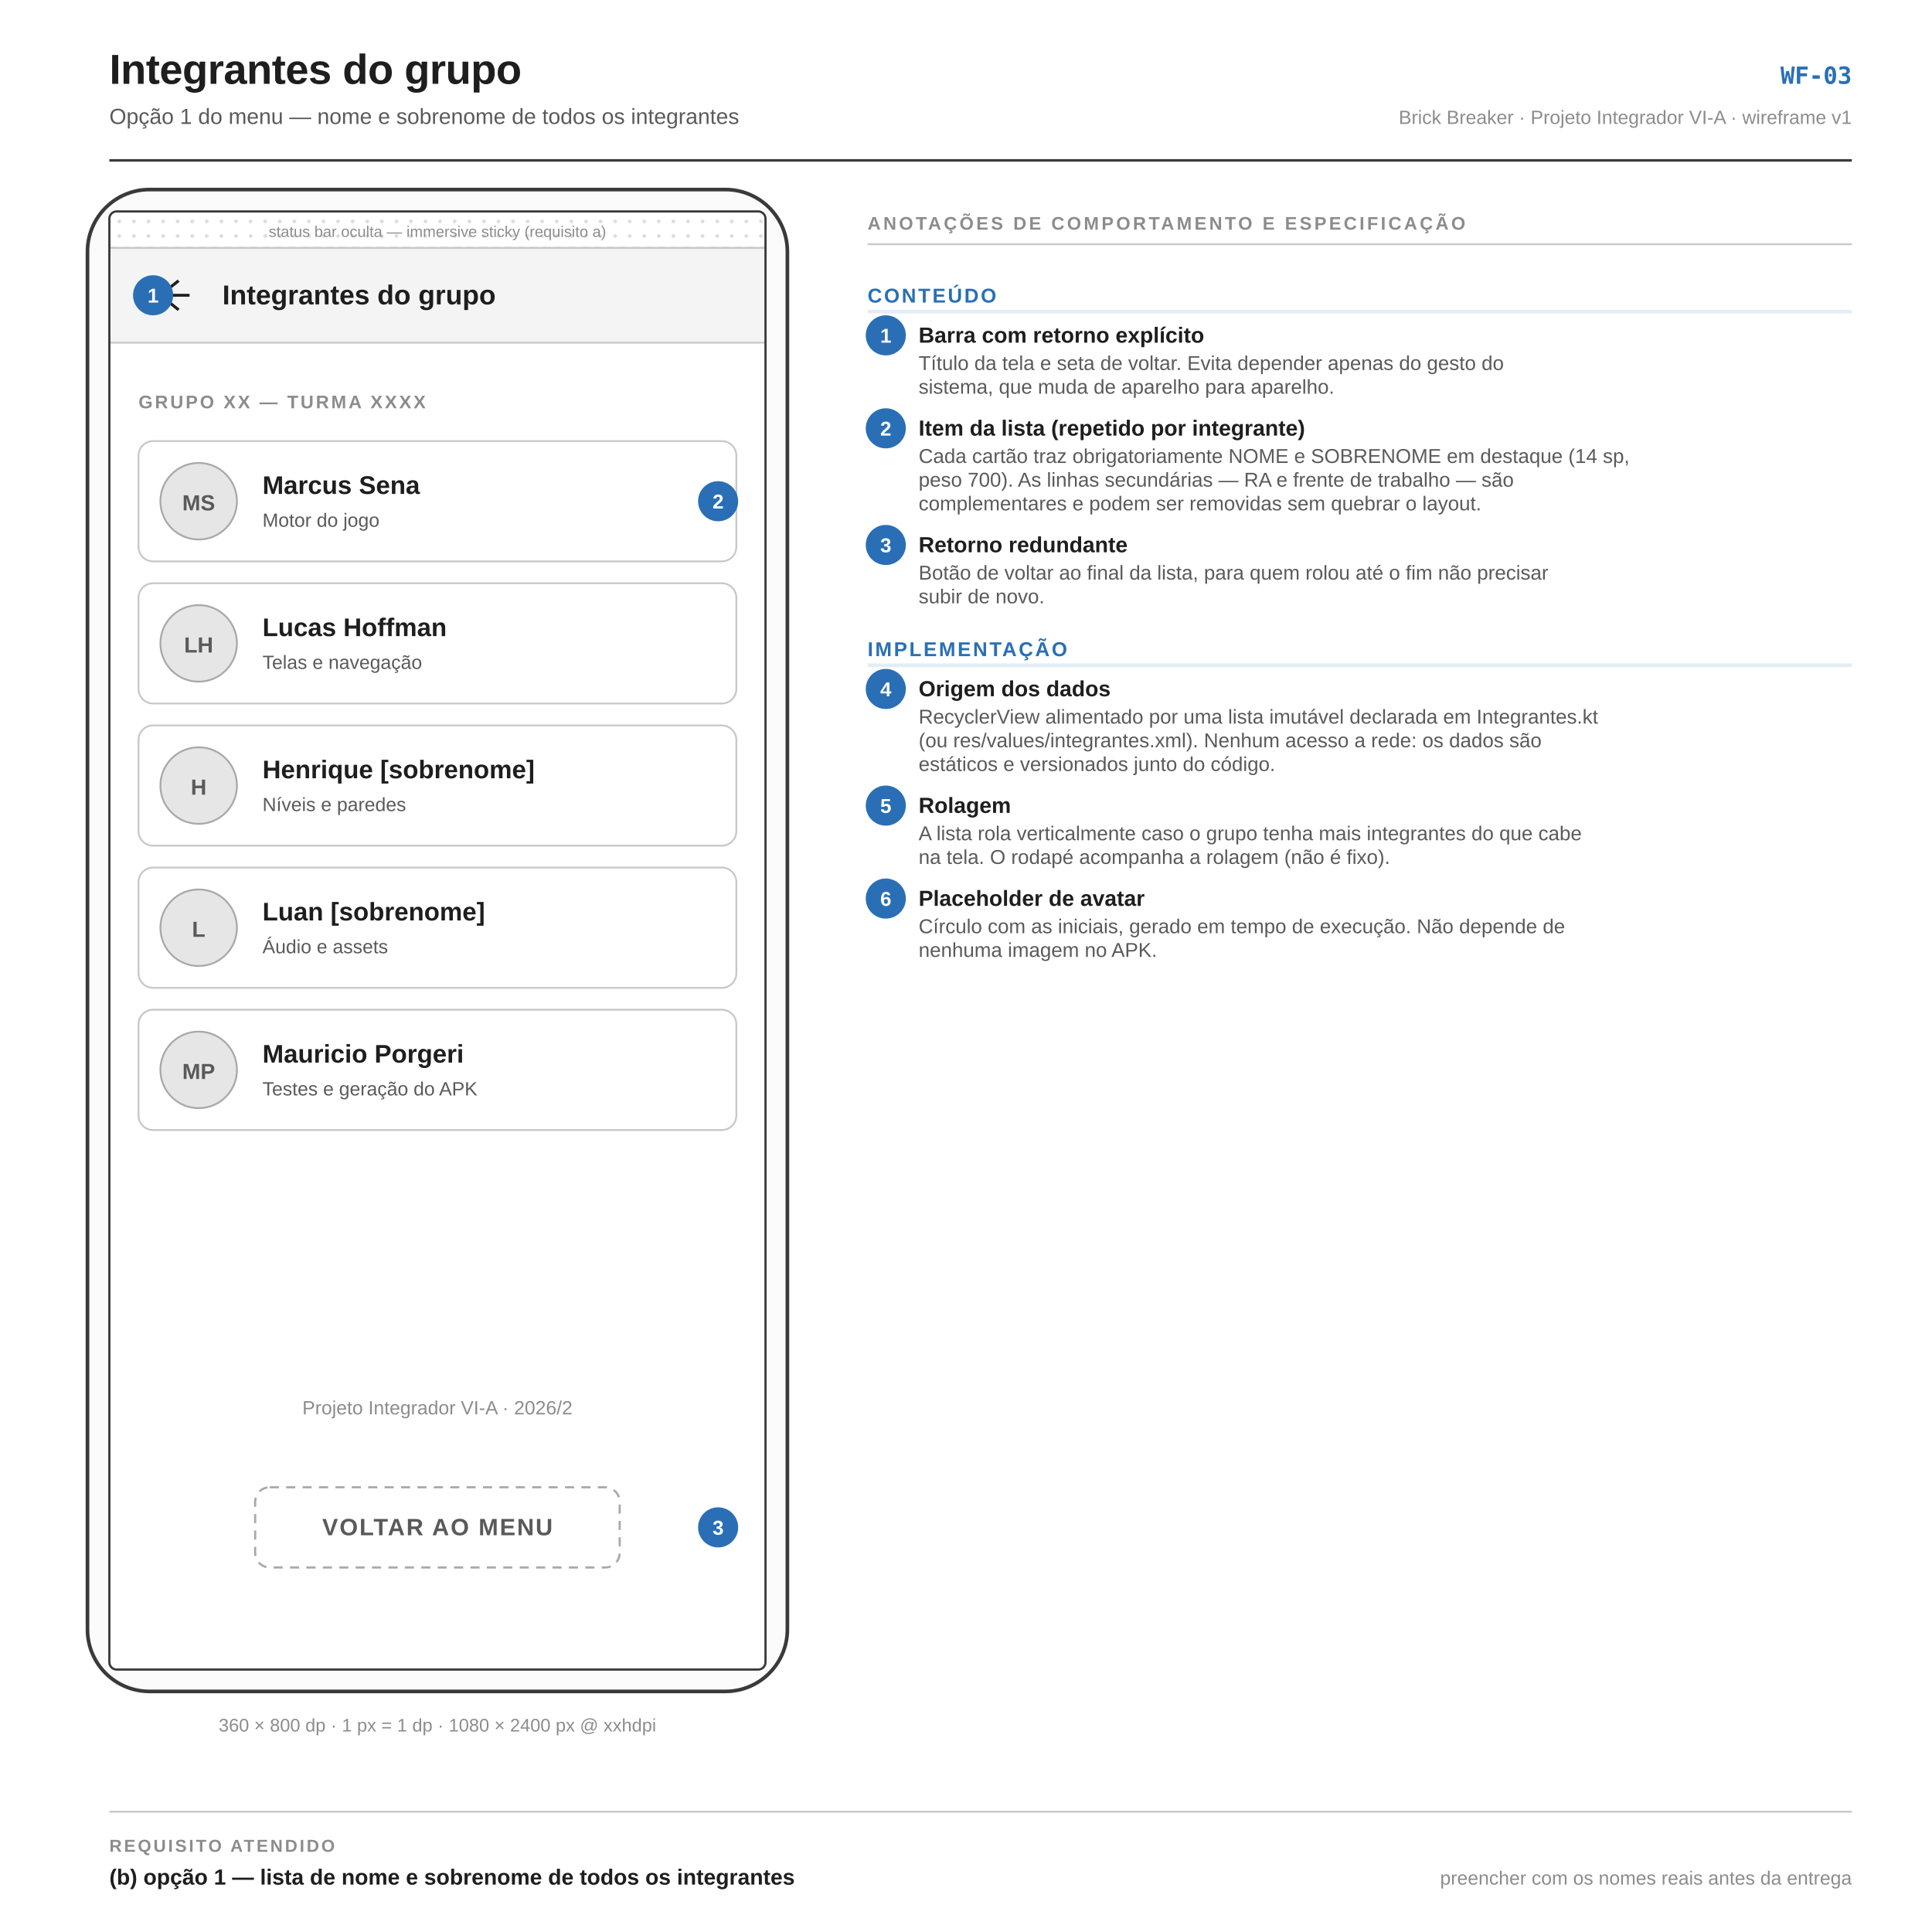
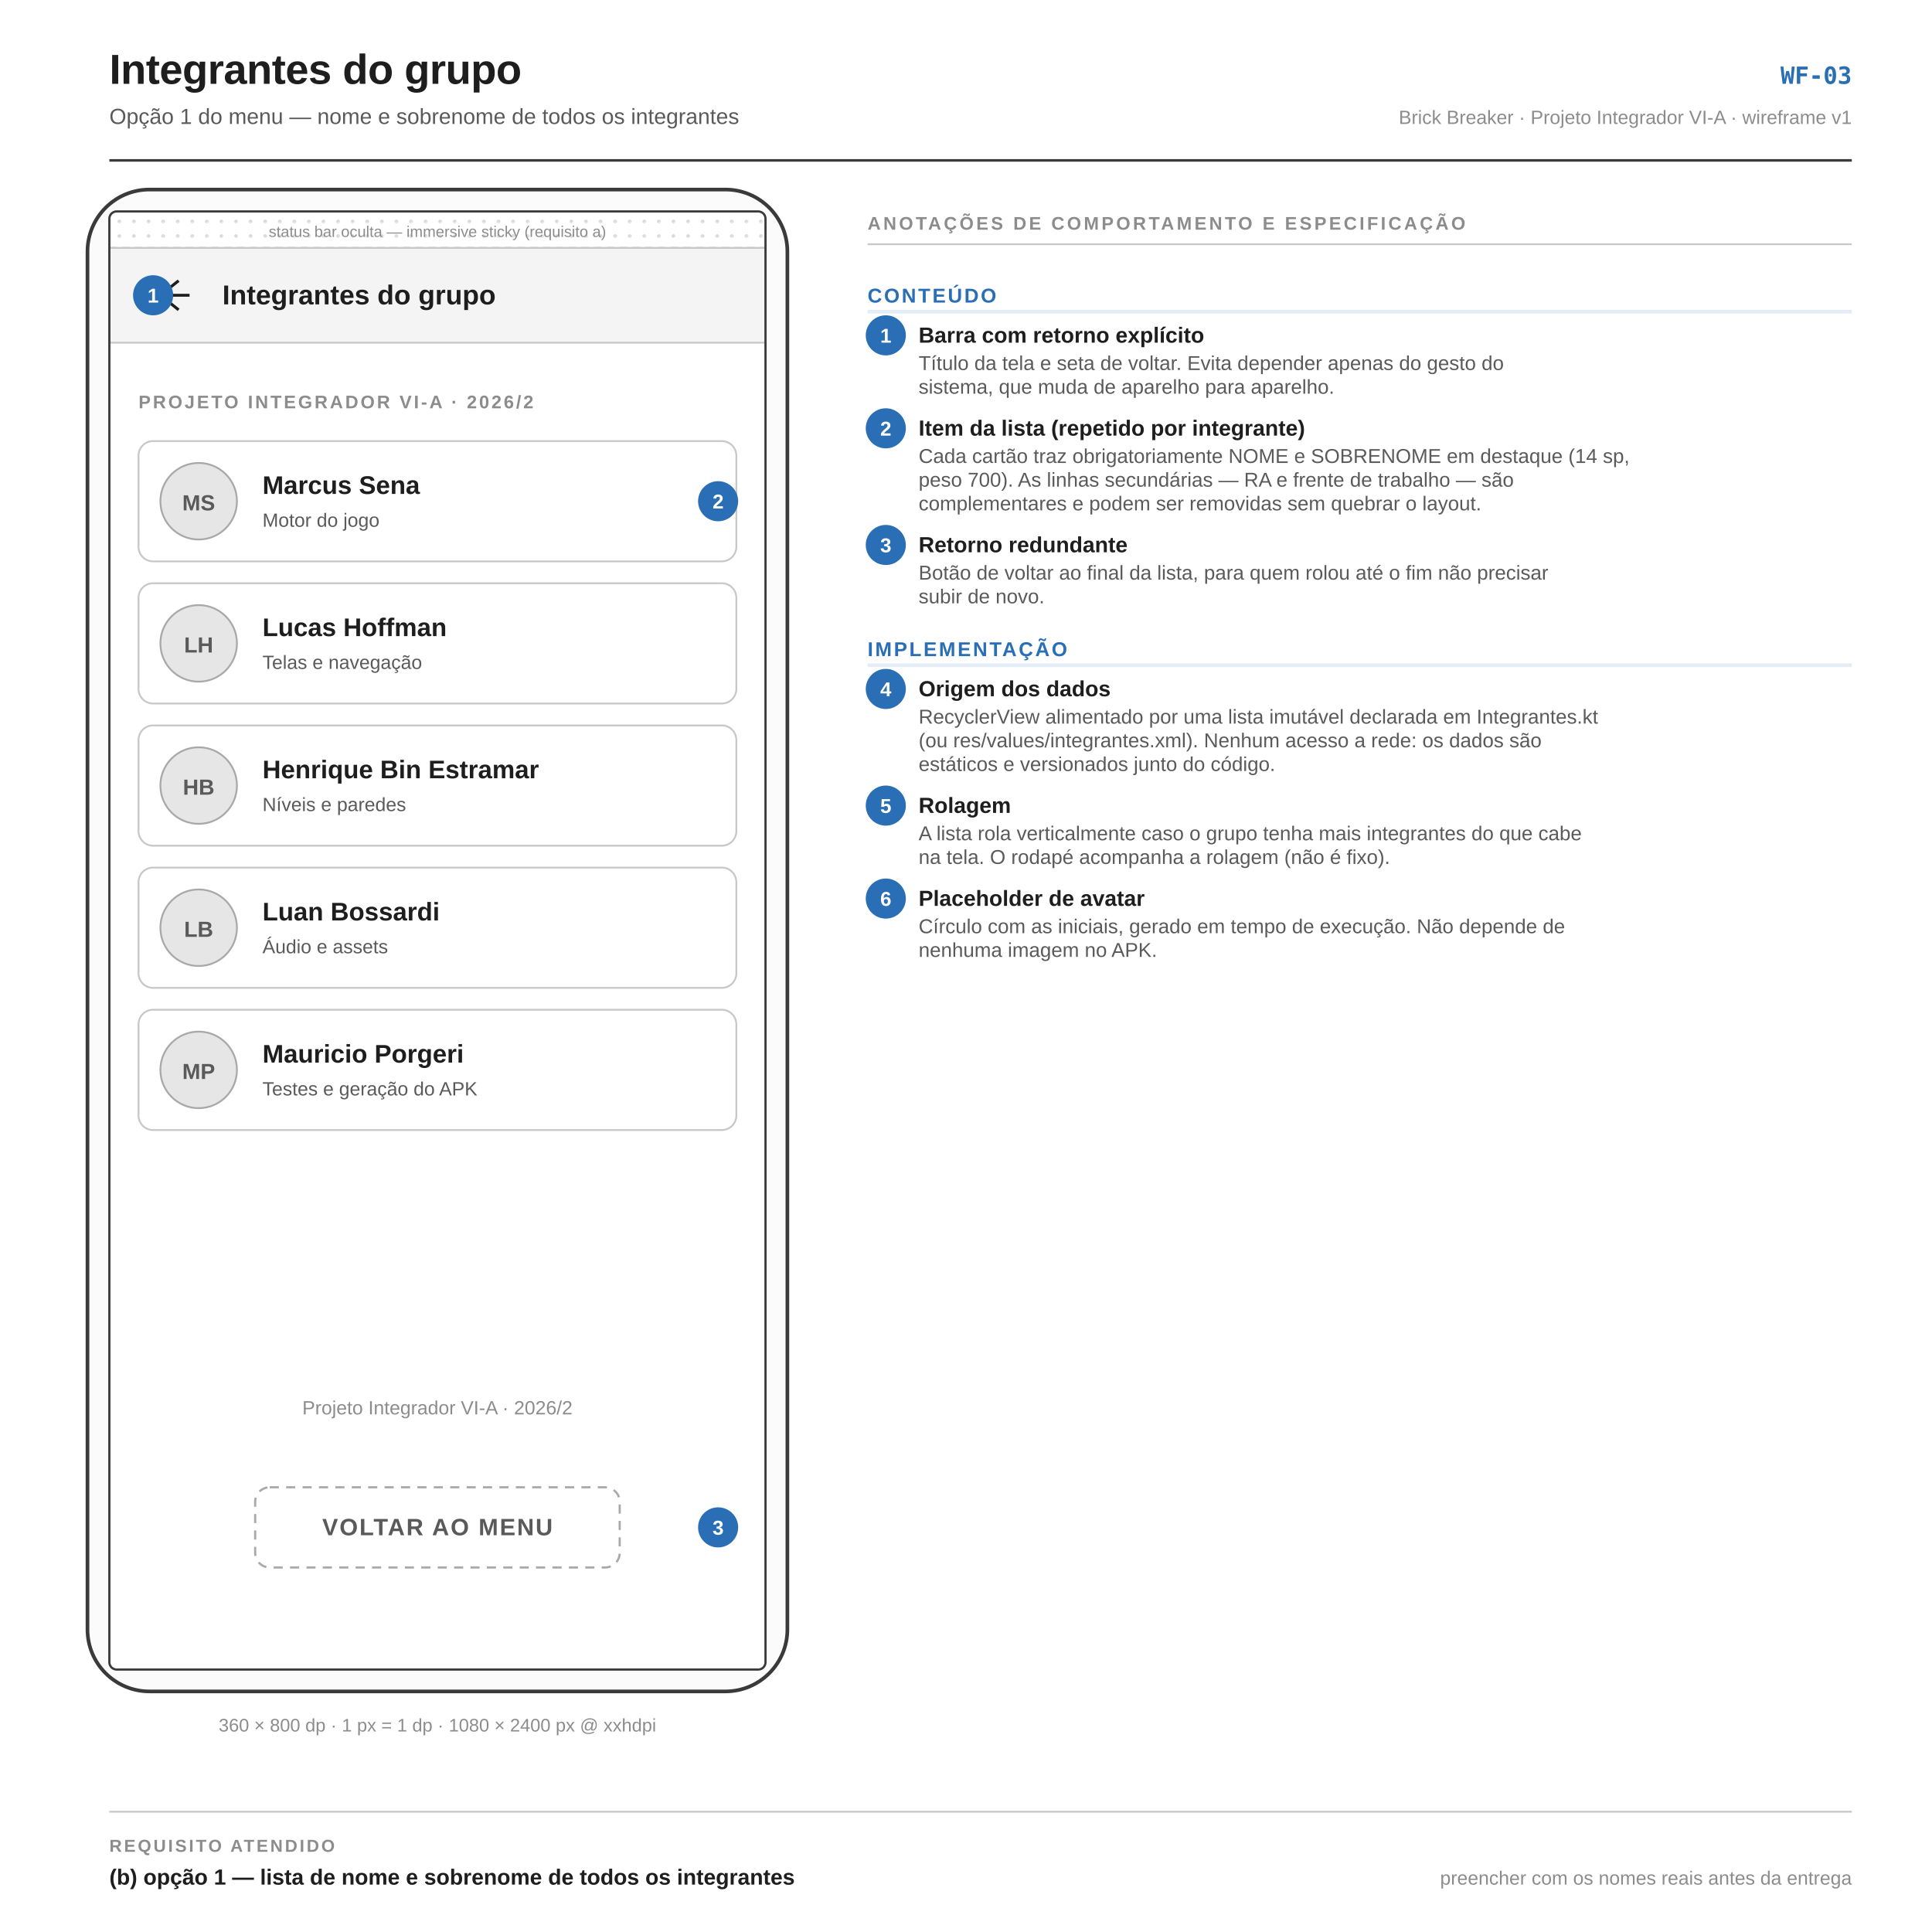
<svg xmlns="http://www.w3.org/2000/svg" width="1060" height="1060" viewBox="0 0 1060 1060" font-family="'Segoe UI','Helvetica Neue',Arial,sans-serif">
  <defs>
    <pattern id="hA" width="6" height="6" patternUnits="userSpaceOnUse" patternTransform="rotate(45)">
      <line x1="0" y1="0" x2="0" y2="6" stroke="#8C8C8C" stroke-width="1.2" />
    </pattern>
    <pattern id="hB" width="5" height="5" patternUnits="userSpaceOnUse">
      <line x1="0" y1="0" x2="0" y2="5" stroke="#6E6E6E" stroke-width="1.1" />
      <line x1="0" y1="0" x2="5" y2="0" stroke="#6E6E6E" stroke-width="1.1" />
    </pattern>
    <pattern id="hX" width="4" height="4" patternUnits="userSpaceOnUse" patternTransform="rotate(45)">
      <line x1="0" y1="0" x2="0" y2="4" stroke="#EDEDED" stroke-width="1.6" />
    </pattern>
    <pattern id="dots" width="8" height="8" patternUnits="userSpaceOnUse">
      <circle cx="1.5" cy="1.5" r="1" fill="#D8D8D8" />
    </pattern>
    <marker id="seta" viewBox="0 0 10 10" refX="9" refY="5" markerWidth="7" markerHeight="7" orient="auto-start-reverse">
      <path d="M 0 0 L 10 5 L 0 10 z" fill="#2A6FB5" />
    </marker>
  </defs>
  <rect x="0" y="0" width="1060" height="1060" rx="0" fill="#FFFFFF" stroke="none" stroke-width="1" />
  <text x="60" y="46" font-family="'Segoe UI','Helvetica Neue',Arial,sans-serif" font-size="23" font-weight="800" fill="#1E1E1E" text-anchor="start" letter-spacing="-0.2">Integrantes do grupo</text>
  <text x="60" y="68" font-family="'Segoe UI','Helvetica Neue',Arial,sans-serif" font-size="12" font-weight="400" fill="#5A5A5A" text-anchor="start">Opção 1 do menu — nome e sobrenome de todos os integrantes</text>
  <text x="1016" y="46" font-family="'Cascadia Mono','Consolas','DejaVu Sans Mono',monospace" font-size="13" font-weight="700" fill="#2A6FB5" text-anchor="end">WF-03</text>
  <text x="1016" y="68" font-family="'Segoe UI','Helvetica Neue',Arial,sans-serif" font-size="10.5" font-weight="400" fill="#8C8C8C" text-anchor="end">Brick Breaker · Projeto Integrador VI-A · wireframe v1</text>
  <line x1="60" y1="88" x2="1016" y2="88" stroke="#3A3A3A" stroke-width="1.4" />
  <rect x="48" y="104" width="384" height="824" rx="34" fill="#FBFBFB" stroke="#3A3A3A" stroke-width="2" />
  <rect x="60" y="116" width="360" height="800" rx="4" fill="#FFFFFF" stroke="#C8C8C8" stroke-width="1" />
  <rect x="60" y="116" width="360" height="20" rx="0" fill="url(#dots)" stroke="none" stroke-width="1" />
  <line x1="60" y1="136" x2="420" y2="136" stroke="#C8C8C8" stroke-width="1" stroke-dasharray="4 3" />
  <text x="240" y="130" font-family="'Segoe UI','Helvetica Neue',Arial,sans-serif" font-size="8.5" font-weight="400" fill="#8C8C8C" text-anchor="middle">status bar oculta — immersive sticky (requisito a)</text>
  <rect x="60" y="136" width="360" height="52" rx="0" fill="#F4F4F4" stroke="#C8C8C8" stroke-width="1" />
  <path d="M 88 162 l 10 -8 M 88 162 l 10 8 M 88 162 h 16" fill="none" stroke="#1E1E1E" stroke-width="1.6" />
  <text x="122" y="167" font-family="'Segoe UI','Helvetica Neue',Arial,sans-serif" font-size="15" font-weight="700" fill="#1E1E1E" text-anchor="start">Integrantes do grupo</text>
-   <text x="76" y="224" font-family="'Segoe UI','Helvetica Neue',Arial,sans-serif" font-size="10" font-weight="700" fill="#8C8C8C" text-anchor="start" letter-spacing="1.2">GRUPO XX — TURMA XXXX</text>
+   <text x="76" y="224" font-family="'Segoe UI','Helvetica Neue',Arial,sans-serif" font-size="10" font-weight="700" fill="#8C8C8C" text-anchor="start" letter-spacing="1.2">PROJETO INTEGRADOR VI-A · 2026/2</text>
  <rect x="76" y="242" width="328" height="66" rx="8" fill="#FFFFFF" stroke="#C8C8C8" stroke-width="1" />
  <circle cx="109" cy="275" r="21" fill="#E6E6E6" stroke="#A9A9A9" stroke-width="1" />
  <text x="109" y="280" font-family="'Segoe UI','Helvetica Neue',Arial,sans-serif" font-size="12" font-weight="700" fill="#5A5A5A" text-anchor="middle">MS</text>
  <text x="144" y="271" font-family="'Segoe UI','Helvetica Neue',Arial,sans-serif" font-size="14" font-weight="700" fill="#1E1E1E" text-anchor="start">Marcus Sena</text>
  <text x="144" y="289" font-family="'Segoe UI','Helvetica Neue',Arial,sans-serif" font-size="10.5" font-weight="400" fill="#5A5A5A" text-anchor="start">Motor do jogo</text>
  <rect x="76" y="320" width="328" height="66" rx="8" fill="#FFFFFF" stroke="#C8C8C8" stroke-width="1" />
  <circle cx="109" cy="353" r="21" fill="#E6E6E6" stroke="#A9A9A9" stroke-width="1" />
  <text x="109" y="358" font-family="'Segoe UI','Helvetica Neue',Arial,sans-serif" font-size="12" font-weight="700" fill="#5A5A5A" text-anchor="middle">LH</text>
  <text x="144" y="349" font-family="'Segoe UI','Helvetica Neue',Arial,sans-serif" font-size="14" font-weight="700" fill="#1E1E1E" text-anchor="start">Lucas Hoffman</text>
  <text x="144" y="367" font-family="'Segoe UI','Helvetica Neue',Arial,sans-serif" font-size="10.5" font-weight="400" fill="#5A5A5A" text-anchor="start">Telas e navegação</text>
  <rect x="76" y="398" width="328" height="66" rx="8" fill="#FFFFFF" stroke="#C8C8C8" stroke-width="1" />
  <circle cx="109" cy="431" r="21" fill="#E6E6E6" stroke="#A9A9A9" stroke-width="1" />
-   <text x="109" y="436" font-family="'Segoe UI','Helvetica Neue',Arial,sans-serif" font-size="12" font-weight="700" fill="#5A5A5A" text-anchor="middle">H</text>
-   <text x="144" y="427" font-family="'Segoe UI','Helvetica Neue',Arial,sans-serif" font-size="14" font-weight="700" fill="#1E1E1E" text-anchor="start">Henrique [sobrenome]</text>
+   <text x="109" y="436" font-family="'Segoe UI','Helvetica Neue',Arial,sans-serif" font-size="12" font-weight="700" fill="#5A5A5A" text-anchor="middle">HB</text>
+   <text x="144" y="427" font-family="'Segoe UI','Helvetica Neue',Arial,sans-serif" font-size="14" font-weight="700" fill="#1E1E1E" text-anchor="start">Henrique Bin Estramar</text>
  <text x="144" y="445" font-family="'Segoe UI','Helvetica Neue',Arial,sans-serif" font-size="10.5" font-weight="400" fill="#5A5A5A" text-anchor="start">Níveis e paredes</text>
  <rect x="76" y="476" width="328" height="66" rx="8" fill="#FFFFFF" stroke="#C8C8C8" stroke-width="1" />
  <circle cx="109" cy="509" r="21" fill="#E6E6E6" stroke="#A9A9A9" stroke-width="1" />
-   <text x="109" y="514" font-family="'Segoe UI','Helvetica Neue',Arial,sans-serif" font-size="12" font-weight="700" fill="#5A5A5A" text-anchor="middle">L</text>
-   <text x="144" y="505" font-family="'Segoe UI','Helvetica Neue',Arial,sans-serif" font-size="14" font-weight="700" fill="#1E1E1E" text-anchor="start">Luan [sobrenome]</text>
+   <text x="109" y="514" font-family="'Segoe UI','Helvetica Neue',Arial,sans-serif" font-size="12" font-weight="700" fill="#5A5A5A" text-anchor="middle">LB</text>
+   <text x="144" y="505" font-family="'Segoe UI','Helvetica Neue',Arial,sans-serif" font-size="14" font-weight="700" fill="#1E1E1E" text-anchor="start">Luan Bossardi</text>
  <text x="144" y="523" font-family="'Segoe UI','Helvetica Neue',Arial,sans-serif" font-size="10.5" font-weight="400" fill="#5A5A5A" text-anchor="start">Áudio e assets</text>
  <rect x="76" y="554" width="328" height="66" rx="8" fill="#FFFFFF" stroke="#C8C8C8" stroke-width="1" />
  <circle cx="109" cy="587" r="21" fill="#E6E6E6" stroke="#A9A9A9" stroke-width="1" />
  <text x="109" y="592" font-family="'Segoe UI','Helvetica Neue',Arial,sans-serif" font-size="12" font-weight="700" fill="#5A5A5A" text-anchor="middle">MP</text>
  <text x="144" y="583" font-family="'Segoe UI','Helvetica Neue',Arial,sans-serif" font-size="14" font-weight="700" fill="#1E1E1E" text-anchor="start">Mauricio Porgeri</text>
  <text x="144" y="601" font-family="'Segoe UI','Helvetica Neue',Arial,sans-serif" font-size="10.5" font-weight="400" fill="#5A5A5A" text-anchor="start">Testes e geração do APK</text>
  <text x="240" y="776" font-family="'Segoe UI','Helvetica Neue',Arial,sans-serif" font-size="10.5" font-weight="400" fill="#8C8C8C" text-anchor="middle">Projeto Integrador VI-A · 2026/2</text>
  <rect x="140" y="816" width="200" height="44" rx="8" fill="none" stroke="#A9A9A9" stroke-width="1.2" stroke-dasharray="5 4" />
  <text x="240" y="842.33" font-family="'Segoe UI','Helvetica Neue',Arial,sans-serif" font-size="13" font-weight="600" fill="#5A5A5A" text-anchor="middle" letter-spacing="0.8">VOLTAR AO MENU</text>
  <circle cx="84" cy="162" r="11" fill="#2A6FB5" stroke="none" stroke-width="1" />
  <text x="84" y="166" font-family="'Segoe UI','Helvetica Neue',Arial,sans-serif" font-size="11" font-weight="700" fill="#fff" text-anchor="middle">1</text>
  <circle cx="394" cy="275" r="11" fill="#2A6FB5" stroke="none" stroke-width="1" />
  <text x="394" y="279" font-family="'Segoe UI','Helvetica Neue',Arial,sans-serif" font-size="11" font-weight="700" fill="#fff" text-anchor="middle">2</text>
  <circle cx="394" cy="838" r="11" fill="#2A6FB5" stroke="none" stroke-width="1" />
  <text x="394" y="842" font-family="'Segoe UI','Helvetica Neue',Arial,sans-serif" font-size="11" font-weight="700" fill="#fff" text-anchor="middle">3</text>
  <rect x="60" y="116" width="360" height="800" rx="4" fill="none" stroke="#3A3A3A" stroke-width="1.2" />
  <text x="240" y="950" font-family="'Segoe UI','Helvetica Neue',Arial,sans-serif" font-size="10" font-weight="400" fill="#8C8C8C" text-anchor="middle">360 × 800 dp  ·  1 px = 1 dp  ·  1080 × 2400 px @ xxhdpi</text>
  <text x="476" y="126" font-family="'Segoe UI','Helvetica Neue',Arial,sans-serif" font-size="10" font-weight="700" fill="#8C8C8C" text-anchor="start" letter-spacing="1.4">ANOTAÇÕES DE COMPORTAMENTO E ESPECIFICAÇÃO</text>
  <line x1="476" y1="134" x2="1016" y2="134" stroke="#C8C8C8" stroke-width="1" />
  <text x="476" y="166" font-family="'Segoe UI','Helvetica Neue',Arial,sans-serif" font-size="11" font-weight="700" fill="#2A6FB5" text-anchor="start" letter-spacing="1.1">CONTEÚDO</text>
  <line x1="476" y1="171" x2="1016" y2="171" stroke="#E3EDF7" stroke-width="2" />
  <circle cx="486" cy="184" r="11" fill="#2A6FB5" stroke="none" stroke-width="1" />
  <text x="486" y="188" font-family="'Segoe UI','Helvetica Neue',Arial,sans-serif" font-size="11" font-weight="700" fill="#fff" text-anchor="middle">1</text>
  <text x="504" y="188" font-family="'Segoe UI','Helvetica Neue',Arial,sans-serif" font-size="12" font-weight="700" fill="#1E1E1E" text-anchor="start">Barra com retorno explícito</text>
  <text x="504" y="203" font-family="'Segoe UI','Helvetica Neue',Arial,sans-serif" font-size="11" font-weight="400" fill="#5A5A5A" text-anchor="start">Título da tela e seta de voltar. Evita depender apenas do gesto do</text>
  <text x="504" y="216" font-family="'Segoe UI','Helvetica Neue',Arial,sans-serif" font-size="11" font-weight="400" fill="#5A5A5A" text-anchor="start">sistema, que muda de aparelho para aparelho.</text>
  <circle cx="486" cy="235" r="11" fill="#2A6FB5" stroke="none" stroke-width="1" />
  <text x="486" y="239" font-family="'Segoe UI','Helvetica Neue',Arial,sans-serif" font-size="11" font-weight="700" fill="#fff" text-anchor="middle">2</text>
  <text x="504" y="239" font-family="'Segoe UI','Helvetica Neue',Arial,sans-serif" font-size="12" font-weight="700" fill="#1E1E1E" text-anchor="start">Item da lista (repetido por integrante)</text>
  <text x="504" y="254" font-family="'Segoe UI','Helvetica Neue',Arial,sans-serif" font-size="11" font-weight="400" fill="#5A5A5A" text-anchor="start">Cada cartão traz obrigatoriamente NOME e SOBRENOME em destaque (14 sp,</text>
  <text x="504" y="267" font-family="'Segoe UI','Helvetica Neue',Arial,sans-serif" font-size="11" font-weight="400" fill="#5A5A5A" text-anchor="start">peso 700). As linhas secundárias — RA e frente de trabalho — são</text>
  <text x="504" y="280" font-family="'Segoe UI','Helvetica Neue',Arial,sans-serif" font-size="11" font-weight="400" fill="#5A5A5A" text-anchor="start">complementares e podem ser removidas sem quebrar o layout.</text>
  <circle cx="486" cy="299" r="11" fill="#2A6FB5" stroke="none" stroke-width="1" />
  <text x="486" y="303" font-family="'Segoe UI','Helvetica Neue',Arial,sans-serif" font-size="11" font-weight="700" fill="#fff" text-anchor="middle">3</text>
  <text x="504" y="303" font-family="'Segoe UI','Helvetica Neue',Arial,sans-serif" font-size="12" font-weight="700" fill="#1E1E1E" text-anchor="start">Retorno redundante</text>
  <text x="504" y="318" font-family="'Segoe UI','Helvetica Neue',Arial,sans-serif" font-size="11" font-weight="400" fill="#5A5A5A" text-anchor="start">Botão de voltar ao final da lista, para quem rolou até o fim não precisar</text>
  <text x="504" y="331" font-family="'Segoe UI','Helvetica Neue',Arial,sans-serif" font-size="11" font-weight="400" fill="#5A5A5A" text-anchor="start">subir de novo.</text>
  <text x="476" y="360" font-family="'Segoe UI','Helvetica Neue',Arial,sans-serif" font-size="11" font-weight="700" fill="#2A6FB5" text-anchor="start" letter-spacing="1.1">IMPLEMENTAÇÃO</text>
  <line x1="476" y1="365" x2="1016" y2="365" stroke="#E3EDF7" stroke-width="2" />
  <circle cx="486" cy="378" r="11" fill="#2A6FB5" stroke="none" stroke-width="1" />
  <text x="486" y="382" font-family="'Segoe UI','Helvetica Neue',Arial,sans-serif" font-size="11" font-weight="700" fill="#fff" text-anchor="middle">4</text>
  <text x="504" y="382" font-family="'Segoe UI','Helvetica Neue',Arial,sans-serif" font-size="12" font-weight="700" fill="#1E1E1E" text-anchor="start">Origem dos dados</text>
  <text x="504" y="397" font-family="'Segoe UI','Helvetica Neue',Arial,sans-serif" font-size="11" font-weight="400" fill="#5A5A5A" text-anchor="start">RecyclerView alimentado por uma lista imutável declarada em Integrantes.kt</text>
  <text x="504" y="410" font-family="'Segoe UI','Helvetica Neue',Arial,sans-serif" font-size="11" font-weight="400" fill="#5A5A5A" text-anchor="start">(ou res/values/integrantes.xml). Nenhum acesso a rede: os dados são</text>
  <text x="504" y="423" font-family="'Segoe UI','Helvetica Neue',Arial,sans-serif" font-size="11" font-weight="400" fill="#5A5A5A" text-anchor="start">estáticos e versionados junto do código.</text>
  <circle cx="486" cy="442" r="11" fill="#2A6FB5" stroke="none" stroke-width="1" />
  <text x="486" y="446" font-family="'Segoe UI','Helvetica Neue',Arial,sans-serif" font-size="11" font-weight="700" fill="#fff" text-anchor="middle">5</text>
  <text x="504" y="446" font-family="'Segoe UI','Helvetica Neue',Arial,sans-serif" font-size="12" font-weight="700" fill="#1E1E1E" text-anchor="start">Rolagem</text>
  <text x="504" y="461" font-family="'Segoe UI','Helvetica Neue',Arial,sans-serif" font-size="11" font-weight="400" fill="#5A5A5A" text-anchor="start">A lista rola verticalmente caso o grupo tenha mais integrantes do que cabe</text>
  <text x="504" y="474" font-family="'Segoe UI','Helvetica Neue',Arial,sans-serif" font-size="11" font-weight="400" fill="#5A5A5A" text-anchor="start">na tela. O rodapé acompanha a rolagem (não é fixo).</text>
  <circle cx="486" cy="493" r="11" fill="#2A6FB5" stroke="none" stroke-width="1" />
  <text x="486" y="497" font-family="'Segoe UI','Helvetica Neue',Arial,sans-serif" font-size="11" font-weight="700" fill="#fff" text-anchor="middle">6</text>
  <text x="504" y="497" font-family="'Segoe UI','Helvetica Neue',Arial,sans-serif" font-size="12" font-weight="700" fill="#1E1E1E" text-anchor="start">Placeholder de avatar</text>
  <text x="504" y="512" font-family="'Segoe UI','Helvetica Neue',Arial,sans-serif" font-size="11" font-weight="400" fill="#5A5A5A" text-anchor="start">Círculo com as iniciais, gerado em tempo de execução. Não depende de</text>
  <text x="504" y="525" font-family="'Segoe UI','Helvetica Neue',Arial,sans-serif" font-size="11" font-weight="400" fill="#5A5A5A" text-anchor="start">nenhuma imagem no APK.</text>
  <line x1="60" y1="994" x2="1016" y2="994" stroke="#C8C8C8" stroke-width="1" />
  <text x="60" y="1016" font-family="'Segoe UI','Helvetica Neue',Arial,sans-serif" font-size="9.5" font-weight="700" fill="#8C8C8C" text-anchor="start" letter-spacing="1.2">REQUISITO ATENDIDO</text>
  <text x="60" y="1034" font-family="'Segoe UI','Helvetica Neue',Arial,sans-serif" font-size="12" font-weight="600" fill="#1E1E1E" text-anchor="start">(b) opção 1 — lista de nome e sobrenome de todos os integrantes</text>
  <text x="1016" y="1034" font-family="'Segoe UI','Helvetica Neue',Arial,sans-serif" font-size="10.5" font-weight="400" fill="#8C8C8C" text-anchor="end">preencher com os nomes reais antes da entrega</text>
</svg>
